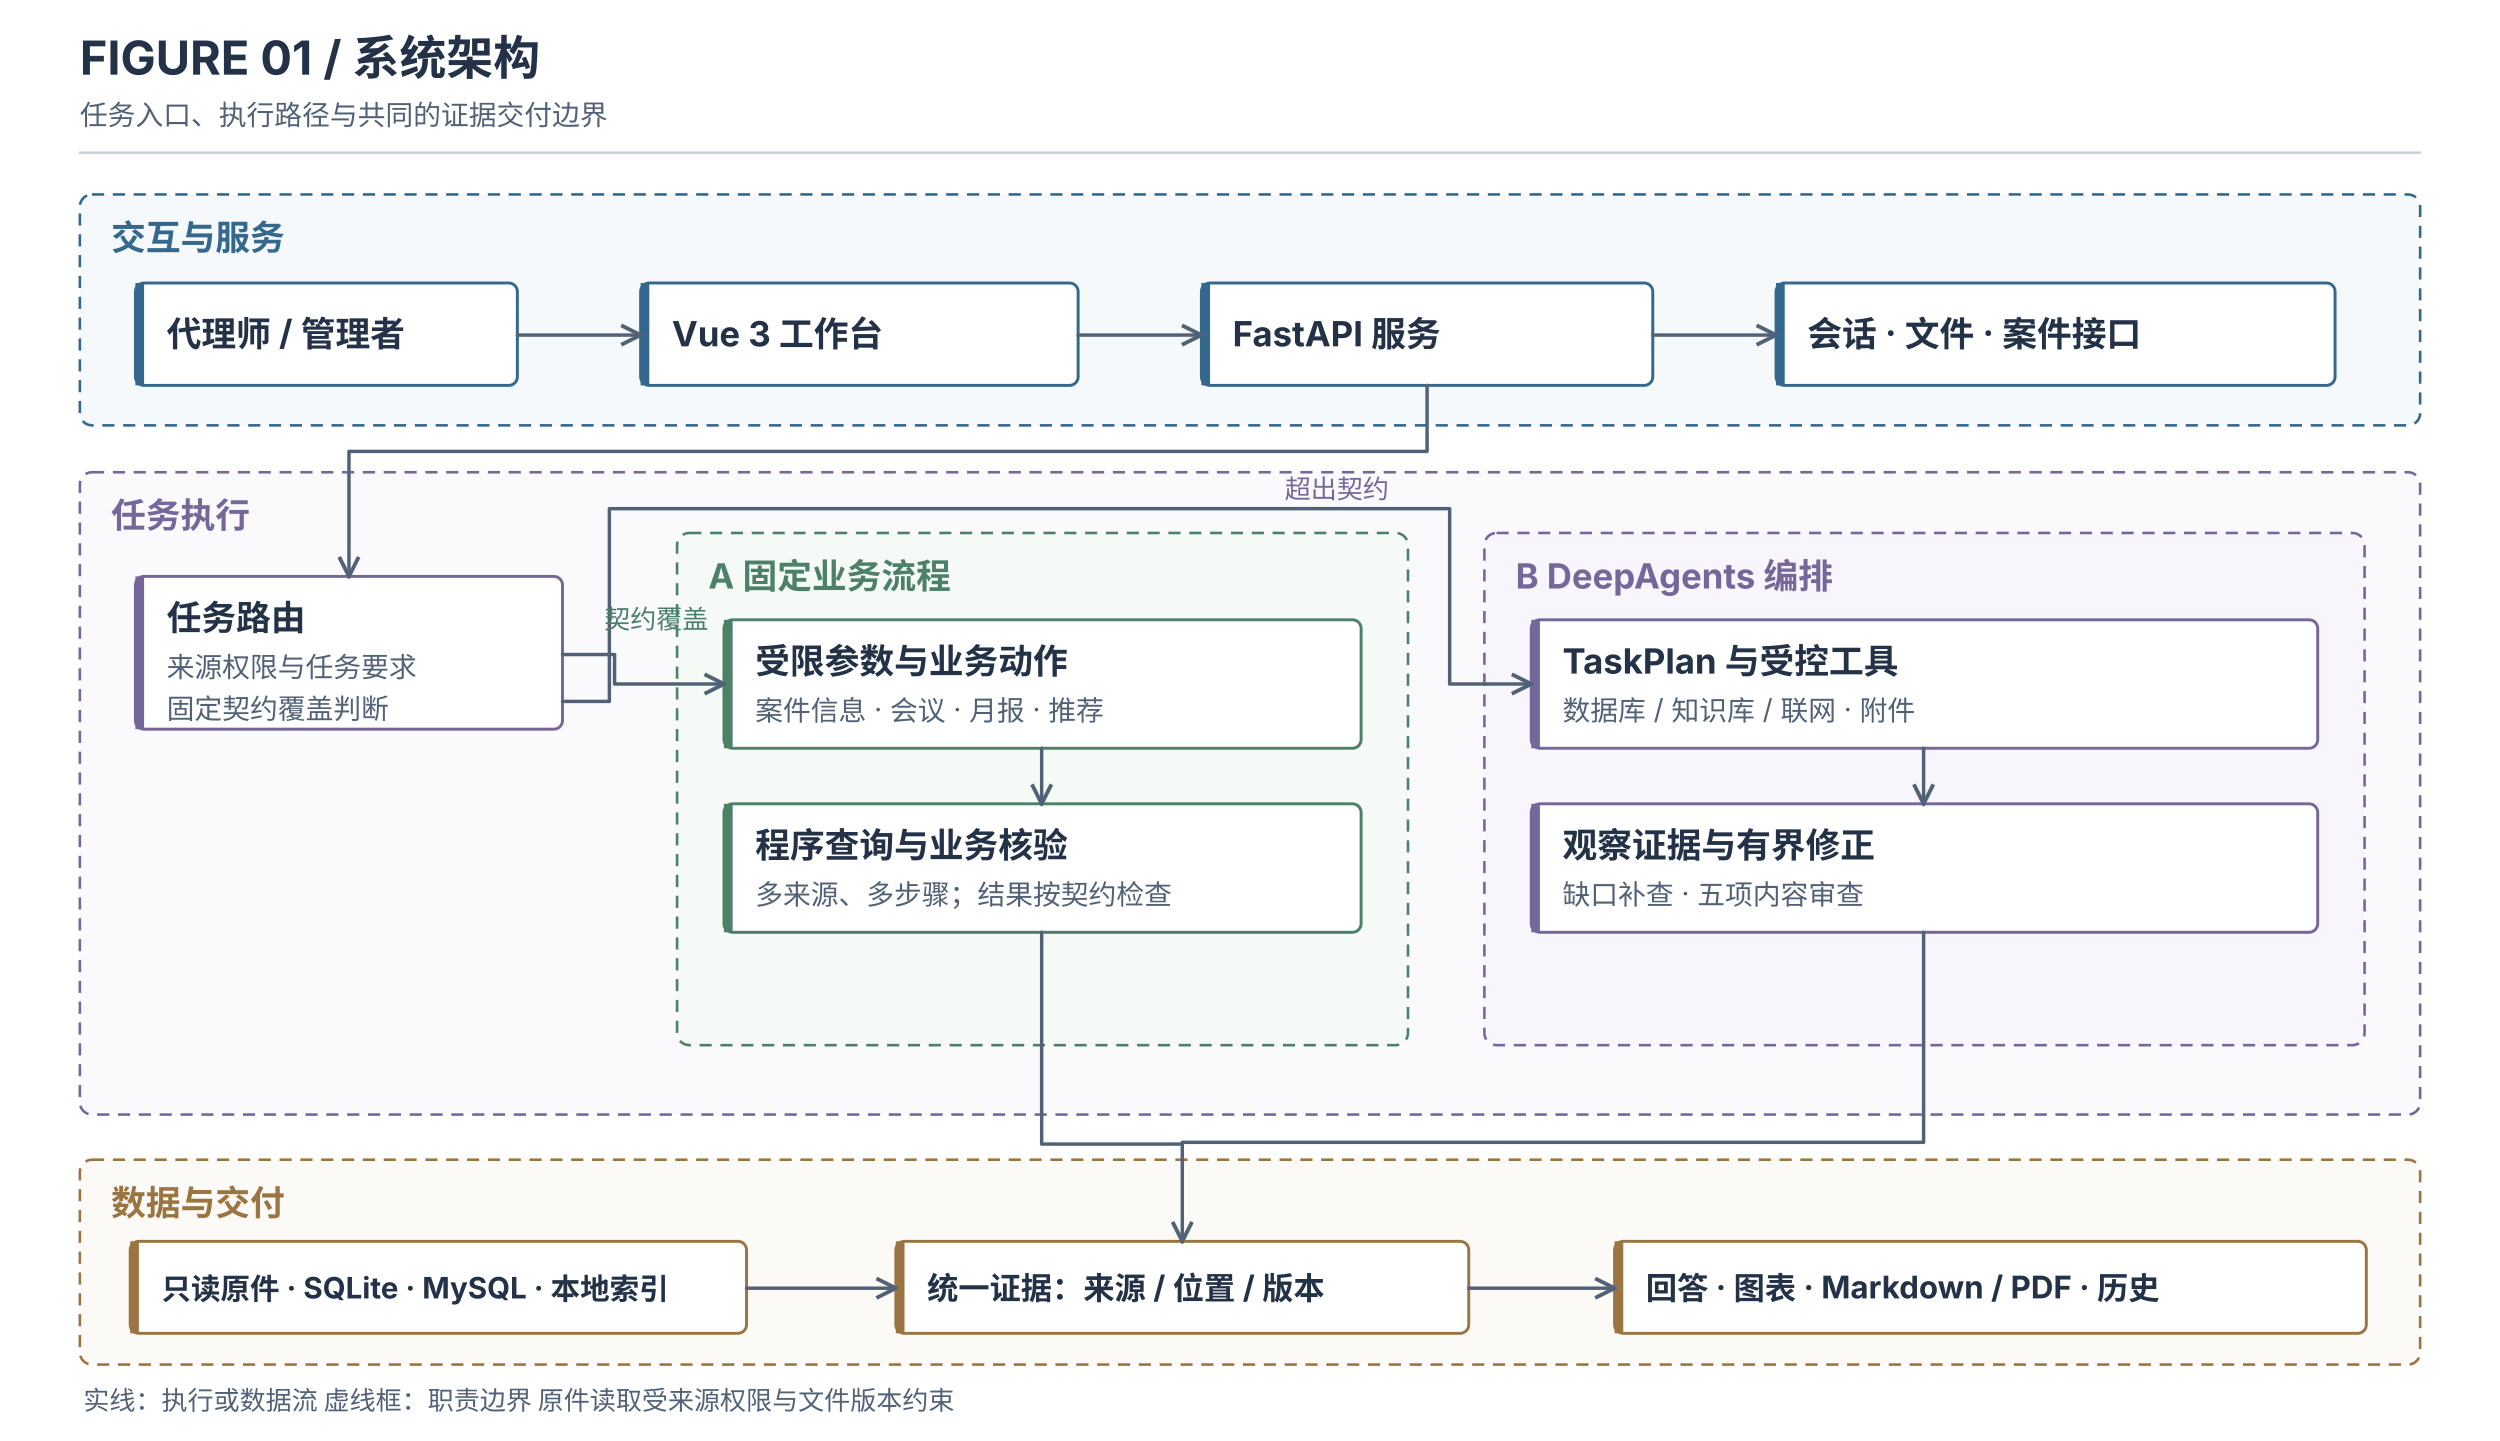
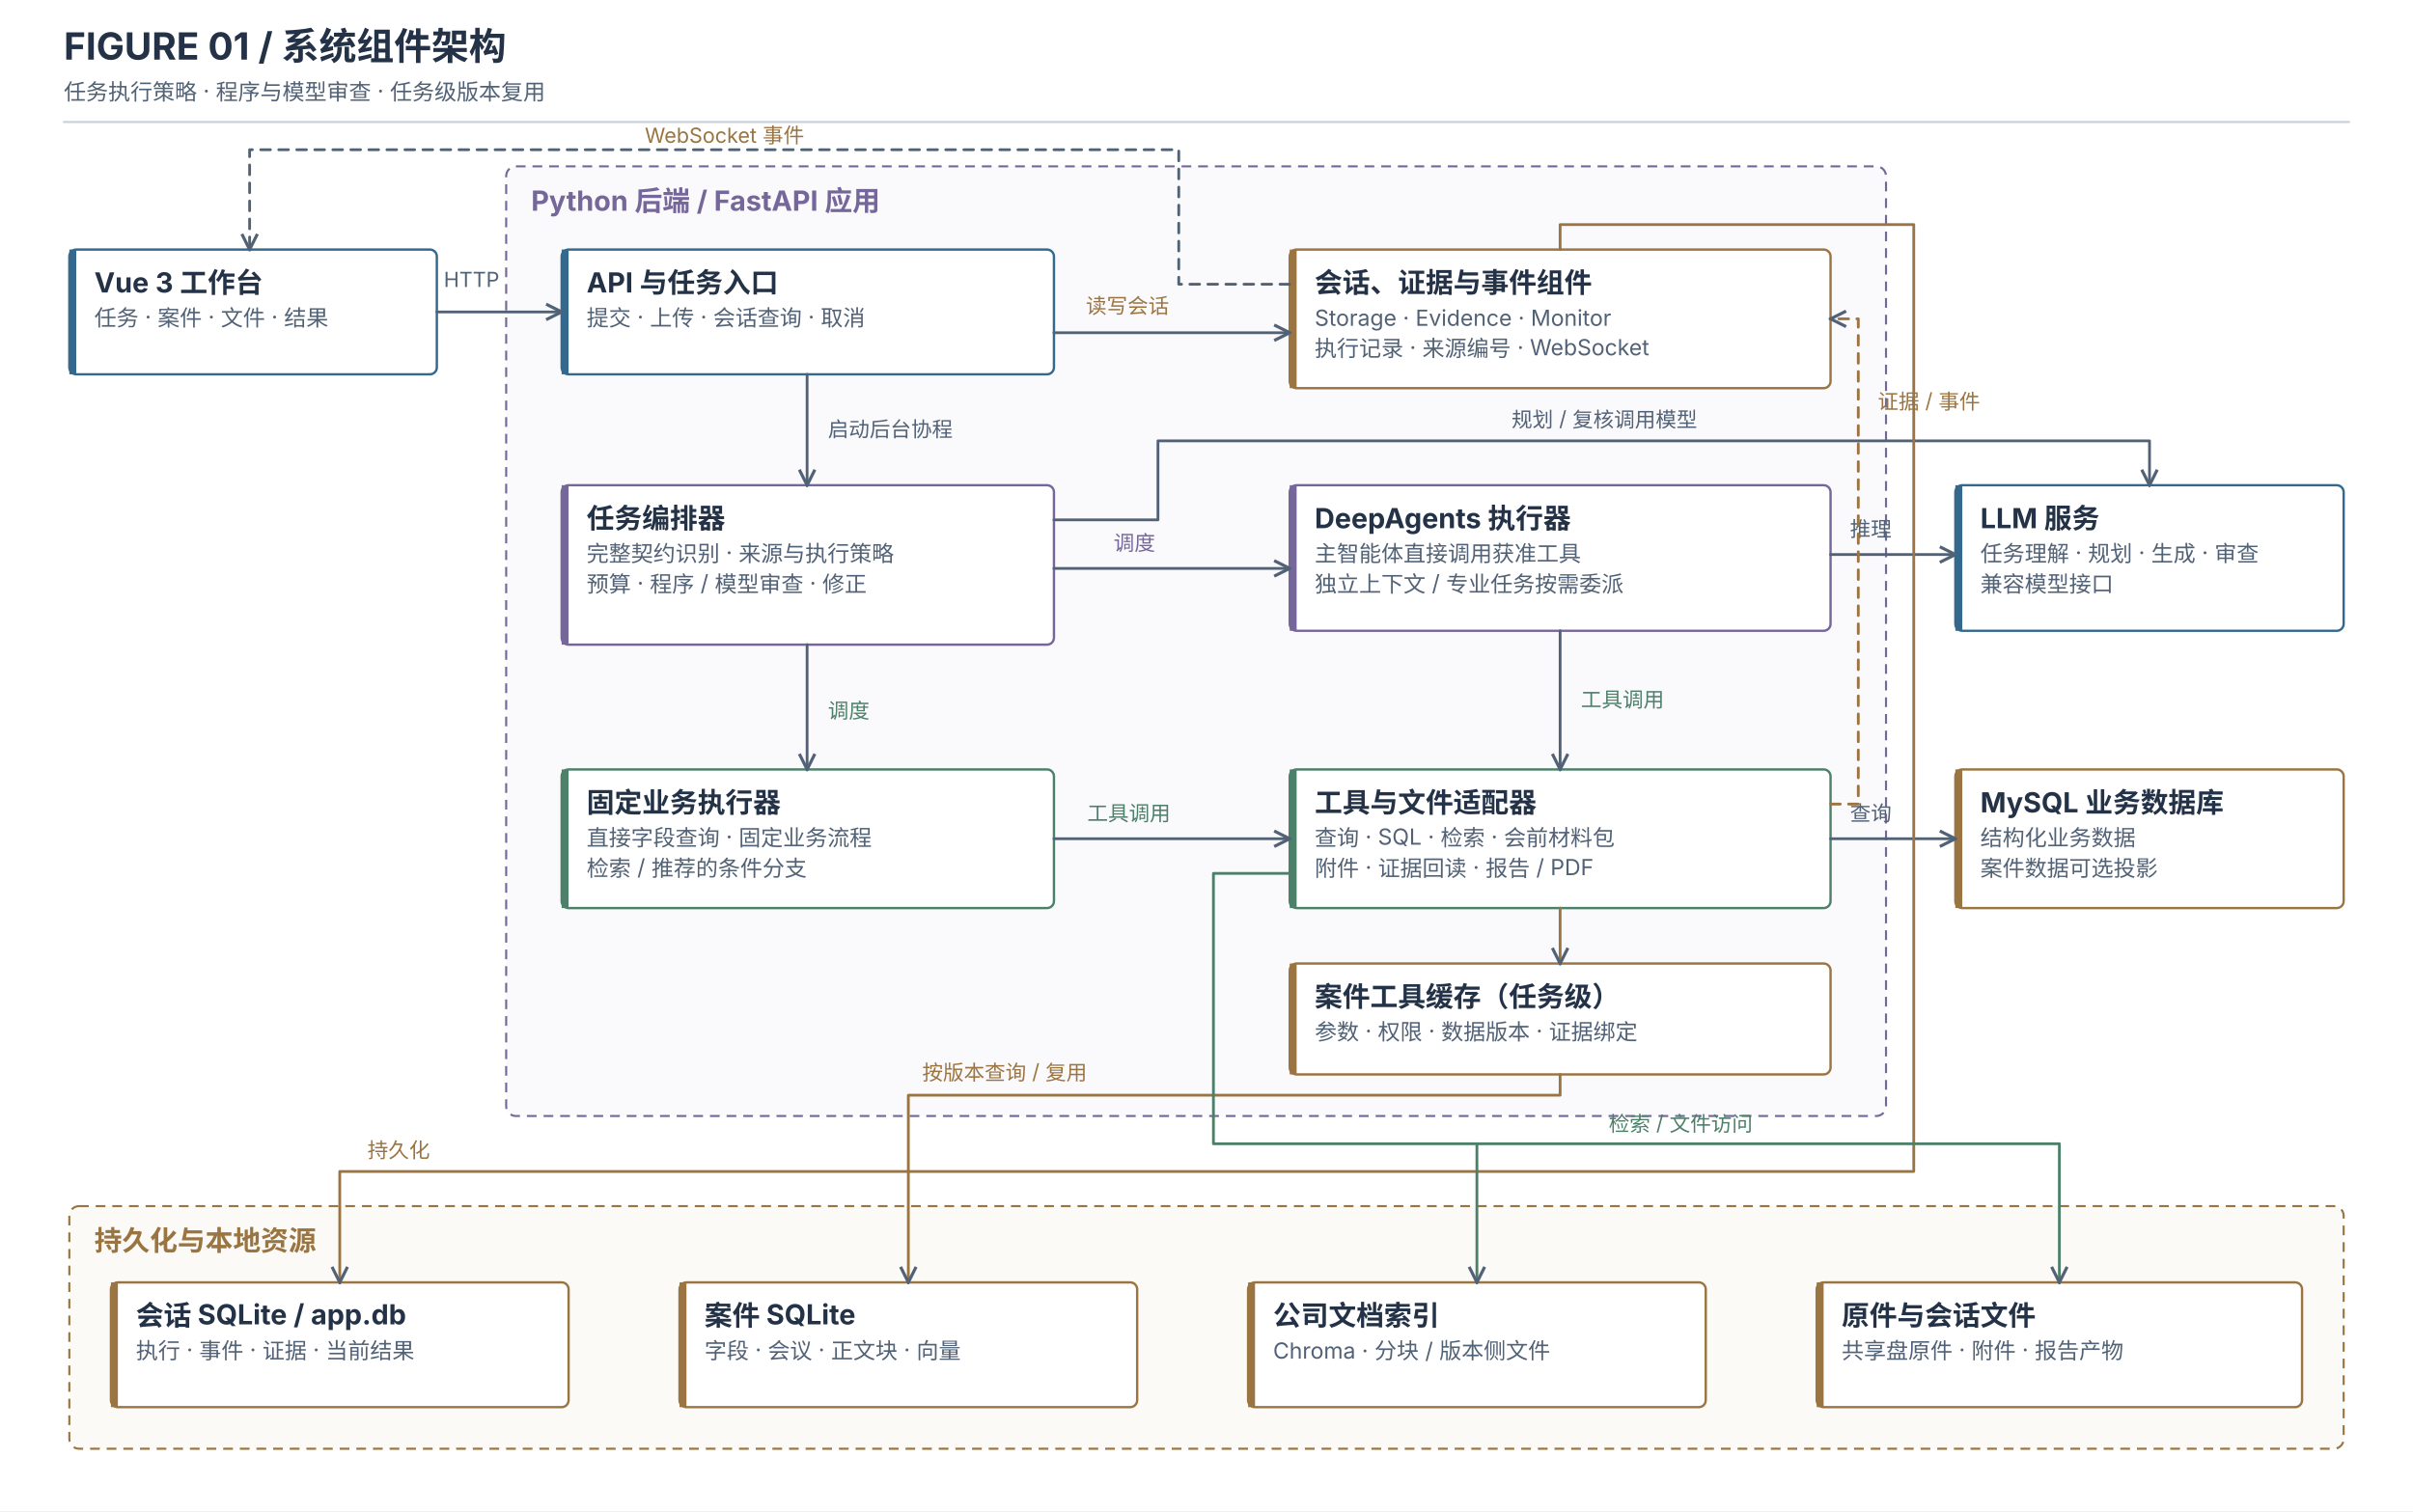
- <svg xmlns="http://www.w3.org/2000/svg" width="1440" height="830" viewBox="0 0 1440 830" role="img" aria-label="系统架构">
+ <svg xmlns="http://www.w3.org/2000/svg" width="1740" height="1090" viewBox="0 0 1740 1090" role="img" aria-label="系统组件架构">
  <defs>
    <marker id="arrow" viewBox="0 0 10 10" refX="9" refY="5" markerWidth="7" markerHeight="7" orient="auto-start-reverse">
      <path d="M 1 1 L 9 5 L 1 9" fill="none" stroke="#526276" stroke-width="1.6" />
    </marker>
  </defs>
-   <rect x="0" y="0" width="1440" height="830" fill="#ffffff" />
+   <rect x="0" y="0" width="1740" height="1090" fill="#ffffff" />
  <g font-family="Inter, Noto Sans CJK SC, PingFang SC, Microsoft YaHei, sans-serif" fill="#243247">
-     <text x="46" y="43" font-size="27" font-weight="650" text-anchor="start" fill="#243247">FIGURE 01  /  系统架构</text>
-     <text x="46" y="72" font-size="16" font-weight="400" text-anchor="start" fill="#526276">任务入口、执行路径与共同的证据交付边界</text>
-     <polyline points="46,88 1394,88" fill="none" stroke="#c9d2dc" stroke-width="1.5" stroke-linecap="round" stroke-linejoin="round" />
-     <rect x="46" y="112" width="1348" height="133" rx="7" fill="#f6f9fc" stroke="#34688d" stroke-width="1.5" stroke-dasharray="7 5" />
-     <text x="64" y="144" font-size="20" font-weight="650" text-anchor="start" fill="#34688d">交互与服务</text>
-     <rect x="78" y="163" width="220" height="59" rx="5" fill="#ffffff" stroke="#34688d" stroke-width="1.7" />
-     <rect x="78" y="163" width="5" height="59" fill="#34688d" />
-     <text x="96" y="199.5" font-size="20" font-weight="650" text-anchor="start" fill="#243247">代理师 / 管理者</text>
-     <rect x="369" y="163" width="252" height="59" rx="5" fill="#ffffff" stroke="#34688d" stroke-width="1.7" />
-     <rect x="369" y="163" width="5" height="59" fill="#34688d" />
-     <text x="387" y="199.5" font-size="20" font-weight="650" text-anchor="start" fill="#243247">Vue 3 工作台</text>
-     <rect x="692" y="163" width="260" height="59" rx="5" fill="#ffffff" stroke="#34688d" stroke-width="1.7" />
-     <rect x="692" y="163" width="5" height="59" fill="#34688d" />
-     <text x="710" y="199.5" font-size="20" font-weight="650" text-anchor="start" fill="#243247">FastAPI 服务</text>
-     <rect x="1023" y="163" width="322" height="59" rx="5" fill="#ffffff" stroke="#34688d" stroke-width="1.7" />
-     <rect x="1023" y="163" width="5" height="59" fill="#34688d" />
-     <text x="1041" y="199.5" font-size="20" font-weight="650" text-anchor="start" fill="#243247">会话 · 文件 · 案件接口</text>
-     <polyline points="298,193 369,193" fill="none" stroke="#526276" stroke-width="2" stroke-linecap="round" stroke-linejoin="round" marker-end="url(#arrow)" />
-     <polyline points="621,193 692,193" fill="none" stroke="#526276" stroke-width="2" stroke-linecap="round" stroke-linejoin="round" marker-end="url(#arrow)" />
-     <polyline points="952,193 1023,193" fill="none" stroke="#526276" stroke-width="2" stroke-linecap="round" stroke-linejoin="round" marker-end="url(#arrow)" />
-     <rect x="46" y="272" width="1348" height="370" rx="7" fill="#faf9fc" stroke="#76679b" stroke-width="1.5" stroke-dasharray="7 5" />
-     <text x="64" y="304" font-size="20" font-weight="650" text-anchor="start" fill="#76679b">任务执行</text>
-     <rect x="78" y="332" width="246" height="88" rx="5" fill="#ffffff" stroke="#76679b" stroke-width="1.7" />
-     <rect x="78" y="332" width="5" height="88" fill="#76679b" />
-     <text x="96" y="363" font-size="20" font-weight="650" text-anchor="start" fill="#243247">任务路由</text>
-     <text x="96" y="390" font-size="16" font-weight="400" text-anchor="start" fill="#526276">来源权限与任务要求</text>
-     <text x="96" y="414" font-size="16" font-weight="400" text-anchor="start" fill="#526276">固定契约覆盖判断</text>
-     <rect x="390" y="307" width="421" height="295" rx="7" fill="#f5faf7" stroke="#4c8069" stroke-width="1.5" stroke-dasharray="7 5" />
-     <text x="408" y="339" font-size="20" font-weight="650" text-anchor="start" fill="#4c8069">A  固定业务流程</text>
-     <rect x="417" y="357" width="367" height="74" rx="5" fill="#ffffff" stroke="#4c8069" stroke-width="1.7" />
-     <rect x="417" y="357" width="5" height="74" fill="#4c8069" />
-     <text x="435" y="388" font-size="20" font-weight="650" text-anchor="start" fill="#243247">受限参数与业务动作</text>
-     <text x="435" y="415" font-size="16" font-weight="400" text-anchor="start" fill="#526276">案件信息 · 会议 · 月报 · 推荐</text>
-     <rect x="417" y="463" width="367" height="74" rx="5" fill="#ffffff" stroke="#4c8069" stroke-width="1.7" />
-     <rect x="417" y="463" width="5" height="74" fill="#4c8069" />
-     <text x="435" y="494" font-size="20" font-weight="650" text-anchor="start" fill="#243247">程序查询与业务核验</text>
-     <text x="435" y="521" font-size="16" font-weight="400" text-anchor="start" fill="#526276">多来源、多步骤；结果按契约检查</text>
-     <rect x="855" y="307" width="507" height="295" rx="7" fill="#f8f6fc" stroke="#76679b" stroke-width="1.5" stroke-dasharray="7 5" />
-     <text x="873" y="339" font-size="20" font-weight="650" text-anchor="start" fill="#76679b">B  DeepAgents 编排</text>
-     <rect x="882" y="357" width="453" height="74" rx="5" fill="#ffffff" stroke="#76679b" stroke-width="1.7" />
-     <rect x="882" y="357" width="5" height="74" fill="#76679b" />
-     <text x="900" y="388" font-size="20" font-weight="650" text-anchor="start" fill="#243247">TaskPlan 与受控工具</text>
-     <text x="900" y="415" font-size="16" font-weight="400" text-anchor="start" fill="#526276">数据库 / 知识库 / 联网 · 附件</text>
-     <rect x="882" y="463" width="453" height="74" rx="5" fill="#ffffff" stroke="#76679b" stroke-width="1.7" />
-     <rect x="882" y="463" width="5" height="74" fill="#76679b" />
-     <text x="900" y="494" font-size="20" font-weight="650" text-anchor="start" fill="#243247">观察证据与有界修正</text>
-     <text x="900" y="521" font-size="16" font-weight="400" text-anchor="start" fill="#526276">缺口补查 · 五项内容审查</text>
-     <polyline points="822,222 822,260 201,260 201,332" fill="none" stroke="#526276" stroke-width="2" stroke-linecap="round" stroke-linejoin="round" marker-end="url(#arrow)" />
-     <polyline points="324,377 354,377 354,394 417,394" fill="none" stroke="#526276" stroke-width="2" stroke-linecap="round" stroke-linejoin="round" marker-end="url(#arrow)" />
-     <polyline points="324,404 351,404 351,293 835,293 835,394 882,394" fill="none" stroke="#526276" stroke-width="2" stroke-linecap="round" stroke-linejoin="round" marker-end="url(#arrow)" />
-     <polyline points="600,431 600,463" fill="none" stroke="#526276" stroke-width="2" stroke-linecap="round" stroke-linejoin="round" marker-end="url(#arrow)" />
-     <polyline points="1108,431 1108,463" fill="none" stroke="#526276" stroke-width="2" stroke-linecap="round" stroke-linejoin="round" marker-end="url(#arrow)" />
-     <text x="348" y="362" font-size="15" font-weight="400" text-anchor="start" fill="#4c8069">契约覆盖</text>
-     <text x="740" y="287" font-size="15" font-weight="400" text-anchor="start" fill="#76679b">超出契约</text>
-     <rect x="46" y="668" width="1348" height="118" rx="7" fill="#fbfaf7" stroke="#9b7541" stroke-width="1.5" stroke-dasharray="7 5" />
-     <text x="64" y="700" font-size="20" font-weight="650" text-anchor="start" fill="#9b7541">数据与交付</text>
-     <rect x="75" y="715" width="355" height="53" rx="5" fill="#ffffff" stroke="#9b7541" stroke-width="1.7" />
-     <rect x="75" y="715" width="5" height="53" fill="#9b7541" />
-     <text x="93" y="748.5" font-size="17" font-weight="650" text-anchor="start" fill="#243247">只读原件 · SQLite · MySQL · 本地索引</text>
-     <rect x="516" y="715" width="330" height="53" rx="5" fill="#ffffff" stroke="#9b7541" stroke-width="1.7" />
-     <rect x="516" y="715" width="5" height="53" fill="#9b7541" />
-     <text x="534" y="748.5" font-size="18" font-weight="650" text-anchor="start" fill="#243247">统一证据：来源 / 位置 / 版本</text>
-     <rect x="930" y="715" width="433" height="53" rx="5" fill="#ffffff" stroke="#9b7541" stroke-width="1.7" />
-     <rect x="930" y="715" width="5" height="53" fill="#9b7541" />
-     <text x="948" y="748.5" font-size="18" font-weight="650" text-anchor="start" fill="#243247">回答 · 图表 · Markdown / PDF · 历史</text>
-     <polyline points="600,537 600,659 681,659 681,715" fill="none" stroke="#526276" stroke-width="2" stroke-linecap="round" stroke-linejoin="round" marker-end="url(#arrow)" />
-     <polyline points="1108,537 1108,658 681,658" fill="none" stroke="#526276" stroke-width="2" stroke-linecap="round" stroke-linejoin="round" />
-     <polyline points="430,742 516,742" fill="none" stroke="#526276" stroke-width="2" stroke-linecap="round" stroke-linejoin="round" marker-end="url(#arrow)" />
-     <polyline points="846,742 930,742" fill="none" stroke="#526276" stroke-width="2" stroke-linecap="round" stroke-linejoin="round" marker-end="url(#arrow)" />
-     <text x="48" y="812" font-size="15" font-weight="400" text-anchor="start" fill="#526276">实线：执行或数据流    虚线框：职责边界    原件读取受来源权限与文件版本约束</text>
+     <text x="46" y="43" font-size="27" font-weight="650" text-anchor="start" fill="#243247">FIGURE 01  /  系统组件架构</text>
+     <text x="46" y="72" font-size="16" font-weight="400" text-anchor="start" fill="#526276">任务执行策略 · 程序与模型审查 · 任务级版本复用</text>
+     <polyline points="46,88 1694,88" fill="none" stroke="#c9d2dc" stroke-width="1.5" stroke-linecap="round" stroke-linejoin="round" />
+     <g data-node="true">
+       <rect x="50" y="180" width="265" height="90" rx="5" fill="#ffffff" stroke="#34688d" stroke-width="1.7" />
+       <rect x="50" y="180" width="5" height="90" fill="#34688d" />
+       <text x="68" y="211" font-size="20" font-weight="650" text-anchor="start" fill="#243247">Vue 3 工作台</text>
+       <text x="68" y="235" font-size="16" font-weight="400" text-anchor="start" fill="#526276">任务 · 案件 · 文件 · 结果</text>
+     </g>
+     <rect x="365" y="120" width="995" height="685" rx="7" fill="#faf9fc" stroke="#76679b" stroke-width="1.5" stroke-dasharray="7 5" />
+     <text x="383" y="152" font-size="20" font-weight="650" text-anchor="start" fill="#76679b">Python 后端 / FastAPI 应用</text>
+     <g data-node="true">
+       <rect x="405" y="180" width="355" height="90" rx="5" fill="#ffffff" stroke="#34688d" stroke-width="1.7" />
+       <rect x="405" y="180" width="5" height="90" fill="#34688d" />
+       <text x="423" y="211" font-size="20" font-weight="650" text-anchor="start" fill="#243247">API 与任务入口</text>
+       <text x="423" y="235" font-size="16" font-weight="400" text-anchor="start" fill="#526276">提交 · 上传 · 会话查询 · 取消</text>
+     </g>
+     <g data-node="true">
+       <rect x="930" y="180" width="390" height="100" rx="5" fill="#ffffff" stroke="#9b7541" stroke-width="1.7" />
+       <rect x="930" y="180" width="5" height="100" fill="#9b7541" />
+       <text x="948" y="211" font-size="20" font-weight="650" text-anchor="start" fill="#243247">会话、证据与事件组件</text>
+       <text x="948" y="235" font-size="16" font-weight="400" text-anchor="start" fill="#526276">Storage · Evidence · Monitor</text>
+       <text x="948" y="257" font-size="16" font-weight="400" text-anchor="start" fill="#526276">执行记录 · 来源编号 · WebSocket</text>
+     </g>
+     <g data-node="true">
+       <rect x="405" y="350" width="355" height="115" rx="5" fill="#ffffff" stroke="#76679b" stroke-width="1.7" />
+       <rect x="405" y="350" width="5" height="115" fill="#76679b" />
+       <text x="423" y="381" font-size="20" font-weight="650" text-anchor="start" fill="#243247">任务编排器</text>
+       <text x="423" y="405" font-size="16" font-weight="400" text-anchor="start" fill="#526276">完整契约识别 · 来源与执行策略</text>
+       <text x="423" y="427" font-size="16" font-weight="400" text-anchor="start" fill="#526276">预算 · 程序 / 模型审查 · 修正</text>
+     </g>
+     <g data-node="true">
+       <rect x="930" y="350" width="390" height="105" rx="5" fill="#ffffff" stroke="#76679b" stroke-width="1.7" />
+       <rect x="930" y="350" width="5" height="105" fill="#76679b" />
+       <text x="948" y="381" font-size="20" font-weight="650" text-anchor="start" fill="#243247">DeepAgents 执行器</text>
+       <text x="948" y="405" font-size="16" font-weight="400" text-anchor="start" fill="#526276">主智能体直接调用获准工具</text>
+       <text x="948" y="427" font-size="16" font-weight="400" text-anchor="start" fill="#526276">独立上下文 / 专业任务按需委派</text>
+     </g>
+     <g data-node="true">
+       <rect x="405" y="555" width="355" height="100" rx="5" fill="#ffffff" stroke="#4c8069" stroke-width="1.7" />
+       <rect x="405" y="555" width="5" height="100" fill="#4c8069" />
+       <text x="423" y="586" font-size="20" font-weight="650" text-anchor="start" fill="#243247">固定业务执行器</text>
+       <text x="423" y="610" font-size="16" font-weight="400" text-anchor="start" fill="#526276">直接字段查询 · 固定业务流程</text>
+       <text x="423" y="632" font-size="16" font-weight="400" text-anchor="start" fill="#526276">检索 / 推荐的条件分支</text>
+     </g>
+     <g data-node="true">
+       <rect x="930" y="555" width="390" height="100" rx="5" fill="#ffffff" stroke="#4c8069" stroke-width="1.7" />
+       <rect x="930" y="555" width="5" height="100" fill="#4c8069" />
+       <text x="948" y="586" font-size="20" font-weight="650" text-anchor="start" fill="#243247">工具与文件适配器</text>
+       <text x="948" y="610" font-size="16" font-weight="400" text-anchor="start" fill="#526276">查询 · SQL · 检索 · 会前材料包</text>
+       <text x="948" y="632" font-size="16" font-weight="400" text-anchor="start" fill="#526276">附件 · 证据回读 · 报告 / PDF</text>
+     </g>
+     <g data-node="true">
+       <rect x="930" y="695" width="390" height="80" rx="5" fill="#ffffff" stroke="#9b7541" stroke-width="1.7" />
+       <rect x="930" y="695" width="5" height="80" fill="#9b7541" />
+       <text x="948" y="726" font-size="20" font-weight="650" text-anchor="start" fill="#243247">案件工具缓存（任务级）</text>
+       <text x="948" y="750" font-size="16" font-weight="400" text-anchor="start" fill="#526276">参数 · 权限 · 数据版本 · 证据绑定</text>
+     </g>
+     <g data-node="true">
+       <rect x="1410" y="350" width="280" height="105" rx="5" fill="#ffffff" stroke="#34688d" stroke-width="1.7" />
+       <rect x="1410" y="350" width="5" height="105" fill="#34688d" />
+       <text x="1428" y="381" font-size="20" font-weight="650" text-anchor="start" fill="#243247">LLM 服务</text>
+       <text x="1428" y="405" font-size="16" font-weight="400" text-anchor="start" fill="#526276">任务理解 · 规划 · 生成 · 审查</text>
+       <text x="1428" y="427" font-size="16" font-weight="400" text-anchor="start" fill="#526276">兼容模型接口</text>
+     </g>
+     <g data-node="true">
+       <rect x="1410" y="555" width="280" height="100" rx="5" fill="#ffffff" stroke="#9b7541" stroke-width="1.7" />
+       <rect x="1410" y="555" width="5" height="100" fill="#9b7541" />
+       <text x="1428" y="586" font-size="20" font-weight="650" text-anchor="start" fill="#243247">MySQL 业务数据库</text>
+       <text x="1428" y="610" font-size="16" font-weight="400" text-anchor="start" fill="#526276">结构化业务数据</text>
+       <text x="1428" y="632" font-size="16" font-weight="400" text-anchor="start" fill="#526276">案件数据可选投影</text>
+     </g>
+     <polyline points="315,225 405,225" fill="none" stroke="#526276" stroke-width="2" stroke-linecap="round" stroke-linejoin="round" marker-end="url(#arrow)" />
+     <text x="320" y="207" font-size="15" font-weight="400" text-anchor="start" fill="#526276">HTTP</text>
+     <polyline points="930,205 850,205 850,108 180,108 180,180" fill="none" stroke="#526276" stroke-width="2" stroke-linecap="round" stroke-linejoin="round" marker-end="url(#arrow)" stroke-dasharray="7 6" />
+     <text x="465" y="103" font-size="15" font-weight="400" text-anchor="start" fill="#9b7541">WebSocket 事件</text>
+     <polyline points="760,240 930,240" fill="none" stroke="#526276" stroke-width="2" stroke-linecap="round" stroke-linejoin="round" marker-end="url(#arrow)" />
+     <text x="783" y="226" font-size="15" font-weight="400" text-anchor="start" fill="#9b7541">读写会话</text>
+     <polyline points="582,270 582,350" fill="none" stroke="#526276" stroke-width="2" stroke-linecap="round" stroke-linejoin="round" marker-end="url(#arrow)" />
+     <text x="597" y="315" font-size="15" font-weight="400" text-anchor="start" fill="#526276">启动后台协程</text>
+     <polyline points="760,410 930,410" fill="none" stroke="#526276" stroke-width="2" stroke-linecap="round" stroke-linejoin="round" marker-end="url(#arrow)" />
+     <text x="803" y="397" font-size="15" font-weight="400" text-anchor="start" fill="#76679b">调度</text>
+     <polyline points="582,465 582,555" fill="none" stroke="#526276" stroke-width="2" stroke-linecap="round" stroke-linejoin="round" marker-end="url(#arrow)" />
+     <text x="597" y="518" font-size="15" font-weight="400" text-anchor="start" fill="#4c8069">调度</text>
+     <polyline points="1125,455 1125,555" fill="none" stroke="#526276" stroke-width="2" stroke-linecap="round" stroke-linejoin="round" marker-end="url(#arrow)" />
+     <text x="1140" y="510" font-size="15" font-weight="400" text-anchor="start" fill="#4c8069">工具调用</text>
+     <polyline points="760,605 930,605" fill="none" stroke="#526276" stroke-width="2" stroke-linecap="round" stroke-linejoin="round" marker-end="url(#arrow)" />
+     <text x="784" y="592" font-size="15" font-weight="400" text-anchor="start" fill="#4c8069">工具调用</text>
+     <polyline points="1320,400 1410,400" fill="none" stroke="#526276" stroke-width="2" stroke-linecap="round" stroke-linejoin="round" marker-end="url(#arrow)" />
+     <text x="1334" y="387" font-size="15" font-weight="400" text-anchor="start" fill="#526276">推理</text>
+     <polyline points="760,375 835,375 835,318 1550,318 1550,350" fill="none" stroke="#526276" stroke-width="2" stroke-linecap="round" stroke-linejoin="round" marker-end="url(#arrow)" />
+     <text x="1090" y="308" font-size="15" font-weight="400" text-anchor="start" fill="#526276">规划 / 复核调用模型</text>
+     <polyline points="1320,605 1410,605" fill="none" stroke="#526276" stroke-width="2" stroke-linecap="round" stroke-linejoin="round" marker-end="url(#arrow)" />
+     <text x="1334" y="592" font-size="15" font-weight="400" text-anchor="start" fill="#526276">查询</text>
+     <polyline points="1320,580 1340,580 1340,230 1320,230" fill="none" stroke="#9b7541" stroke-width="2" stroke-linecap="round" stroke-linejoin="round" marker-end="url(#arrow)" stroke-dasharray="7 6" />
+     <text x="1354" y="295" font-size="15" font-weight="400" text-anchor="start" fill="#9b7541">证据 / 事件</text>
+     <rect x="50" y="870" width="1640" height="175" rx="7" fill="#fbfaf7" stroke="#9b7541" stroke-width="1.5" stroke-dasharray="7 5" />
+     <text x="68" y="902" font-size="20" font-weight="650" text-anchor="start" fill="#9b7541">持久化与本地资源</text>
+     <g data-node="true">
+       <rect x="80" y="925" width="330" height="90" rx="5" fill="#ffffff" stroke="#9b7541" stroke-width="1.7" />
+       <rect x="80" y="925" width="5" height="90" fill="#9b7541" />
+       <text x="98" y="956" font-size="20" font-weight="650" text-anchor="start" fill="#243247">会话 SQLite / app.db</text>
+       <text x="98" y="980" font-size="16" font-weight="400" text-anchor="start" fill="#526276">执行 · 事件 · 证据 · 当前结果</text>
+     </g>
+     <g data-node="true">
+       <rect x="490" y="925" width="330" height="90" rx="5" fill="#ffffff" stroke="#9b7541" stroke-width="1.7" />
+       <rect x="490" y="925" width="5" height="90" fill="#9b7541" />
+       <text x="508" y="956" font-size="20" font-weight="650" text-anchor="start" fill="#243247">案件 SQLite</text>
+       <text x="508" y="980" font-size="16" font-weight="400" text-anchor="start" fill="#526276">字段 · 会议 · 正文块 · 向量</text>
+     </g>
+     <g data-node="true">
+       <rect x="900" y="925" width="330" height="90" rx="5" fill="#ffffff" stroke="#9b7541" stroke-width="1.7" />
+       <rect x="900" y="925" width="5" height="90" fill="#9b7541" />
+       <text x="918" y="956" font-size="20" font-weight="650" text-anchor="start" fill="#243247">公司文档索引</text>
+       <text x="918" y="980" font-size="16" font-weight="400" text-anchor="start" fill="#526276">Chroma · 分块 / 版本侧文件</text>
+     </g>
+     <g data-node="true">
+       <rect x="1310" y="925" width="350" height="90" rx="5" fill="#ffffff" stroke="#9b7541" stroke-width="1.7" />
+       <rect x="1310" y="925" width="5" height="90" fill="#9b7541" />
+       <text x="1328" y="956" font-size="20" font-weight="650" text-anchor="start" fill="#243247">原件与会话文件</text>
+       <text x="1328" y="980" font-size="16" font-weight="400" text-anchor="start" fill="#526276">共享盘原件 · 附件 · 报告产物</text>
+     </g>
+     <polyline points="1125,180 1125,162 1380,162 1380,845 245,845 245,925" fill="none" stroke="#9b7541" stroke-width="2" stroke-linecap="round" stroke-linejoin="round" marker-end="url(#arrow)" />
+     <text x="265" y="835" font-size="15" font-weight="400" text-anchor="start" fill="#9b7541">持久化</text>
+     <polyline points="1125,655 1125,695" fill="none" stroke="#9b7541" stroke-width="2" stroke-linecap="round" stroke-linejoin="round" marker-end="url(#arrow)" />
+     <polyline points="1125,775 1125,790 655,790 655,925" fill="none" stroke="#9b7541" stroke-width="2" stroke-linecap="round" stroke-linejoin="round" marker-end="url(#arrow)" />
+     <polyline points="930,630 875,630 875,825 1065,825 1065,925" fill="none" stroke="#4c8069" stroke-width="2" stroke-linecap="round" stroke-linejoin="round" marker-end="url(#arrow)" />
+     <polyline points="1065,825 1485,825 1485,925" fill="none" stroke="#4c8069" stroke-width="2" stroke-linecap="round" stroke-linejoin="round" marker-end="url(#arrow)" />
+     <text x="665" y="779" font-size="15" font-weight="400" text-anchor="start" fill="#9b7541">按版本查询 / 复用</text>
+     <text x="1160" y="816" font-size="15" font-weight="400" text-anchor="start" fill="#4c8069">检索 / 文件访问</text>
  </g>
</svg>
